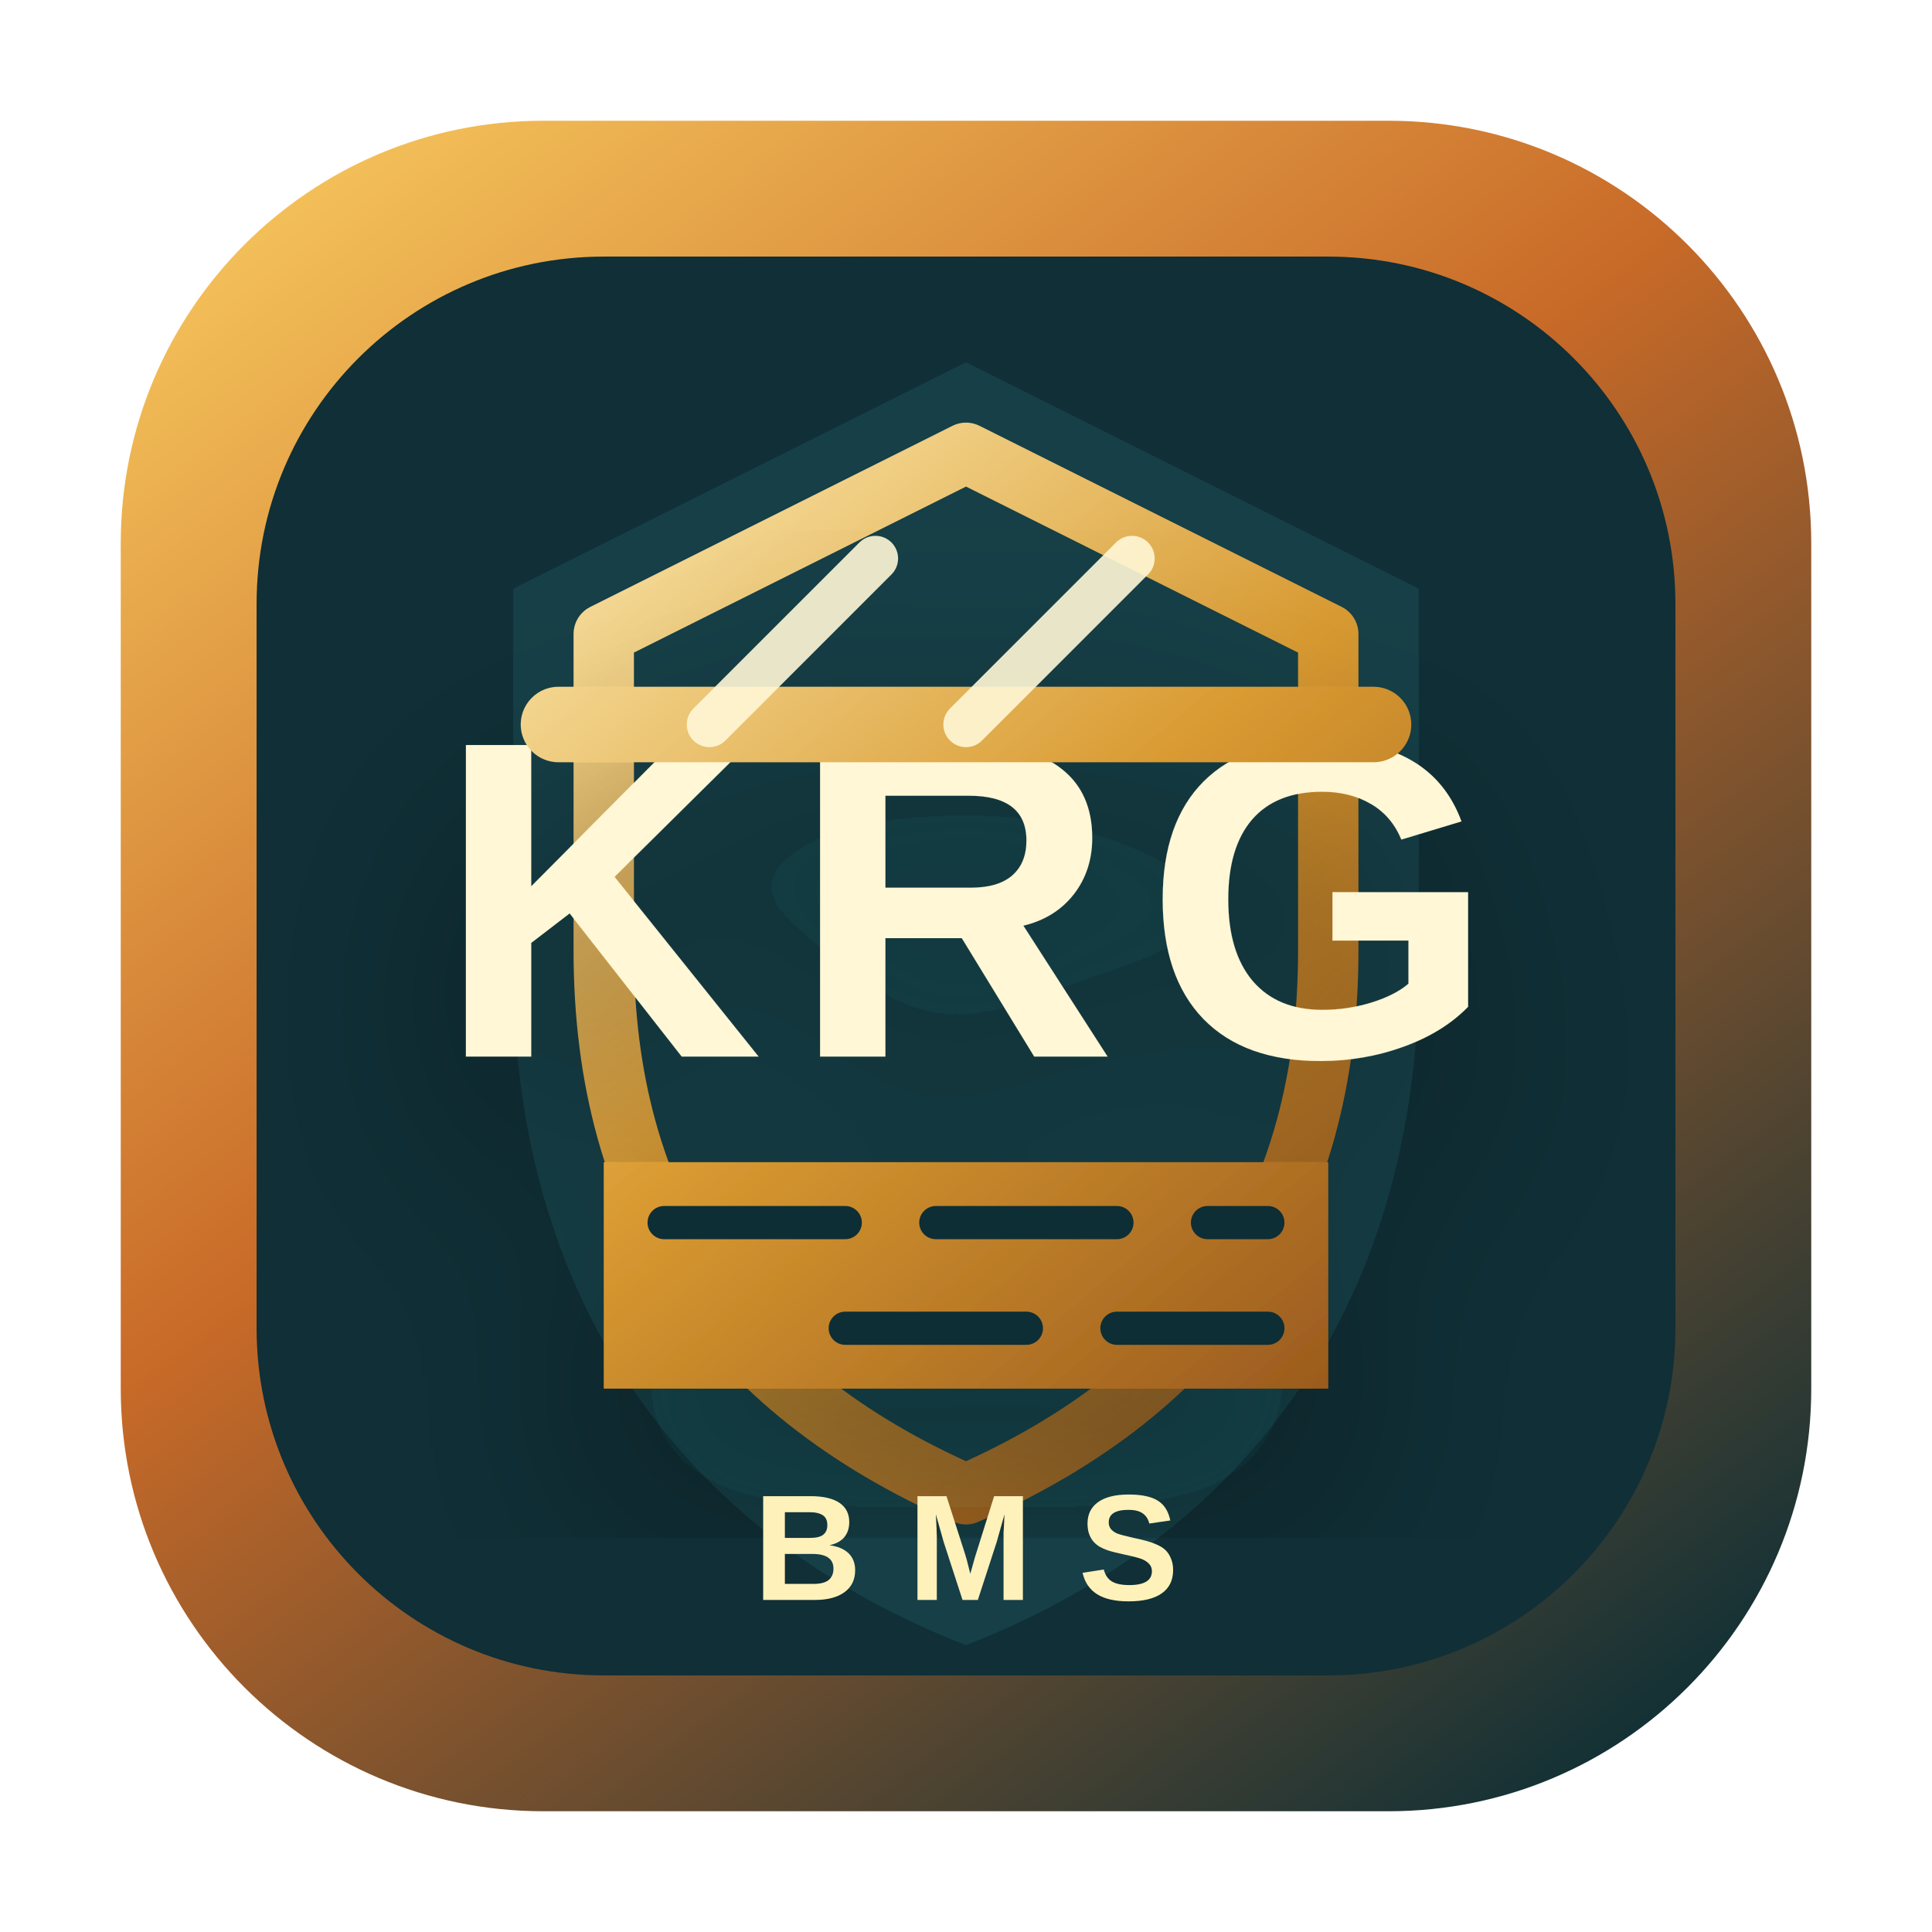
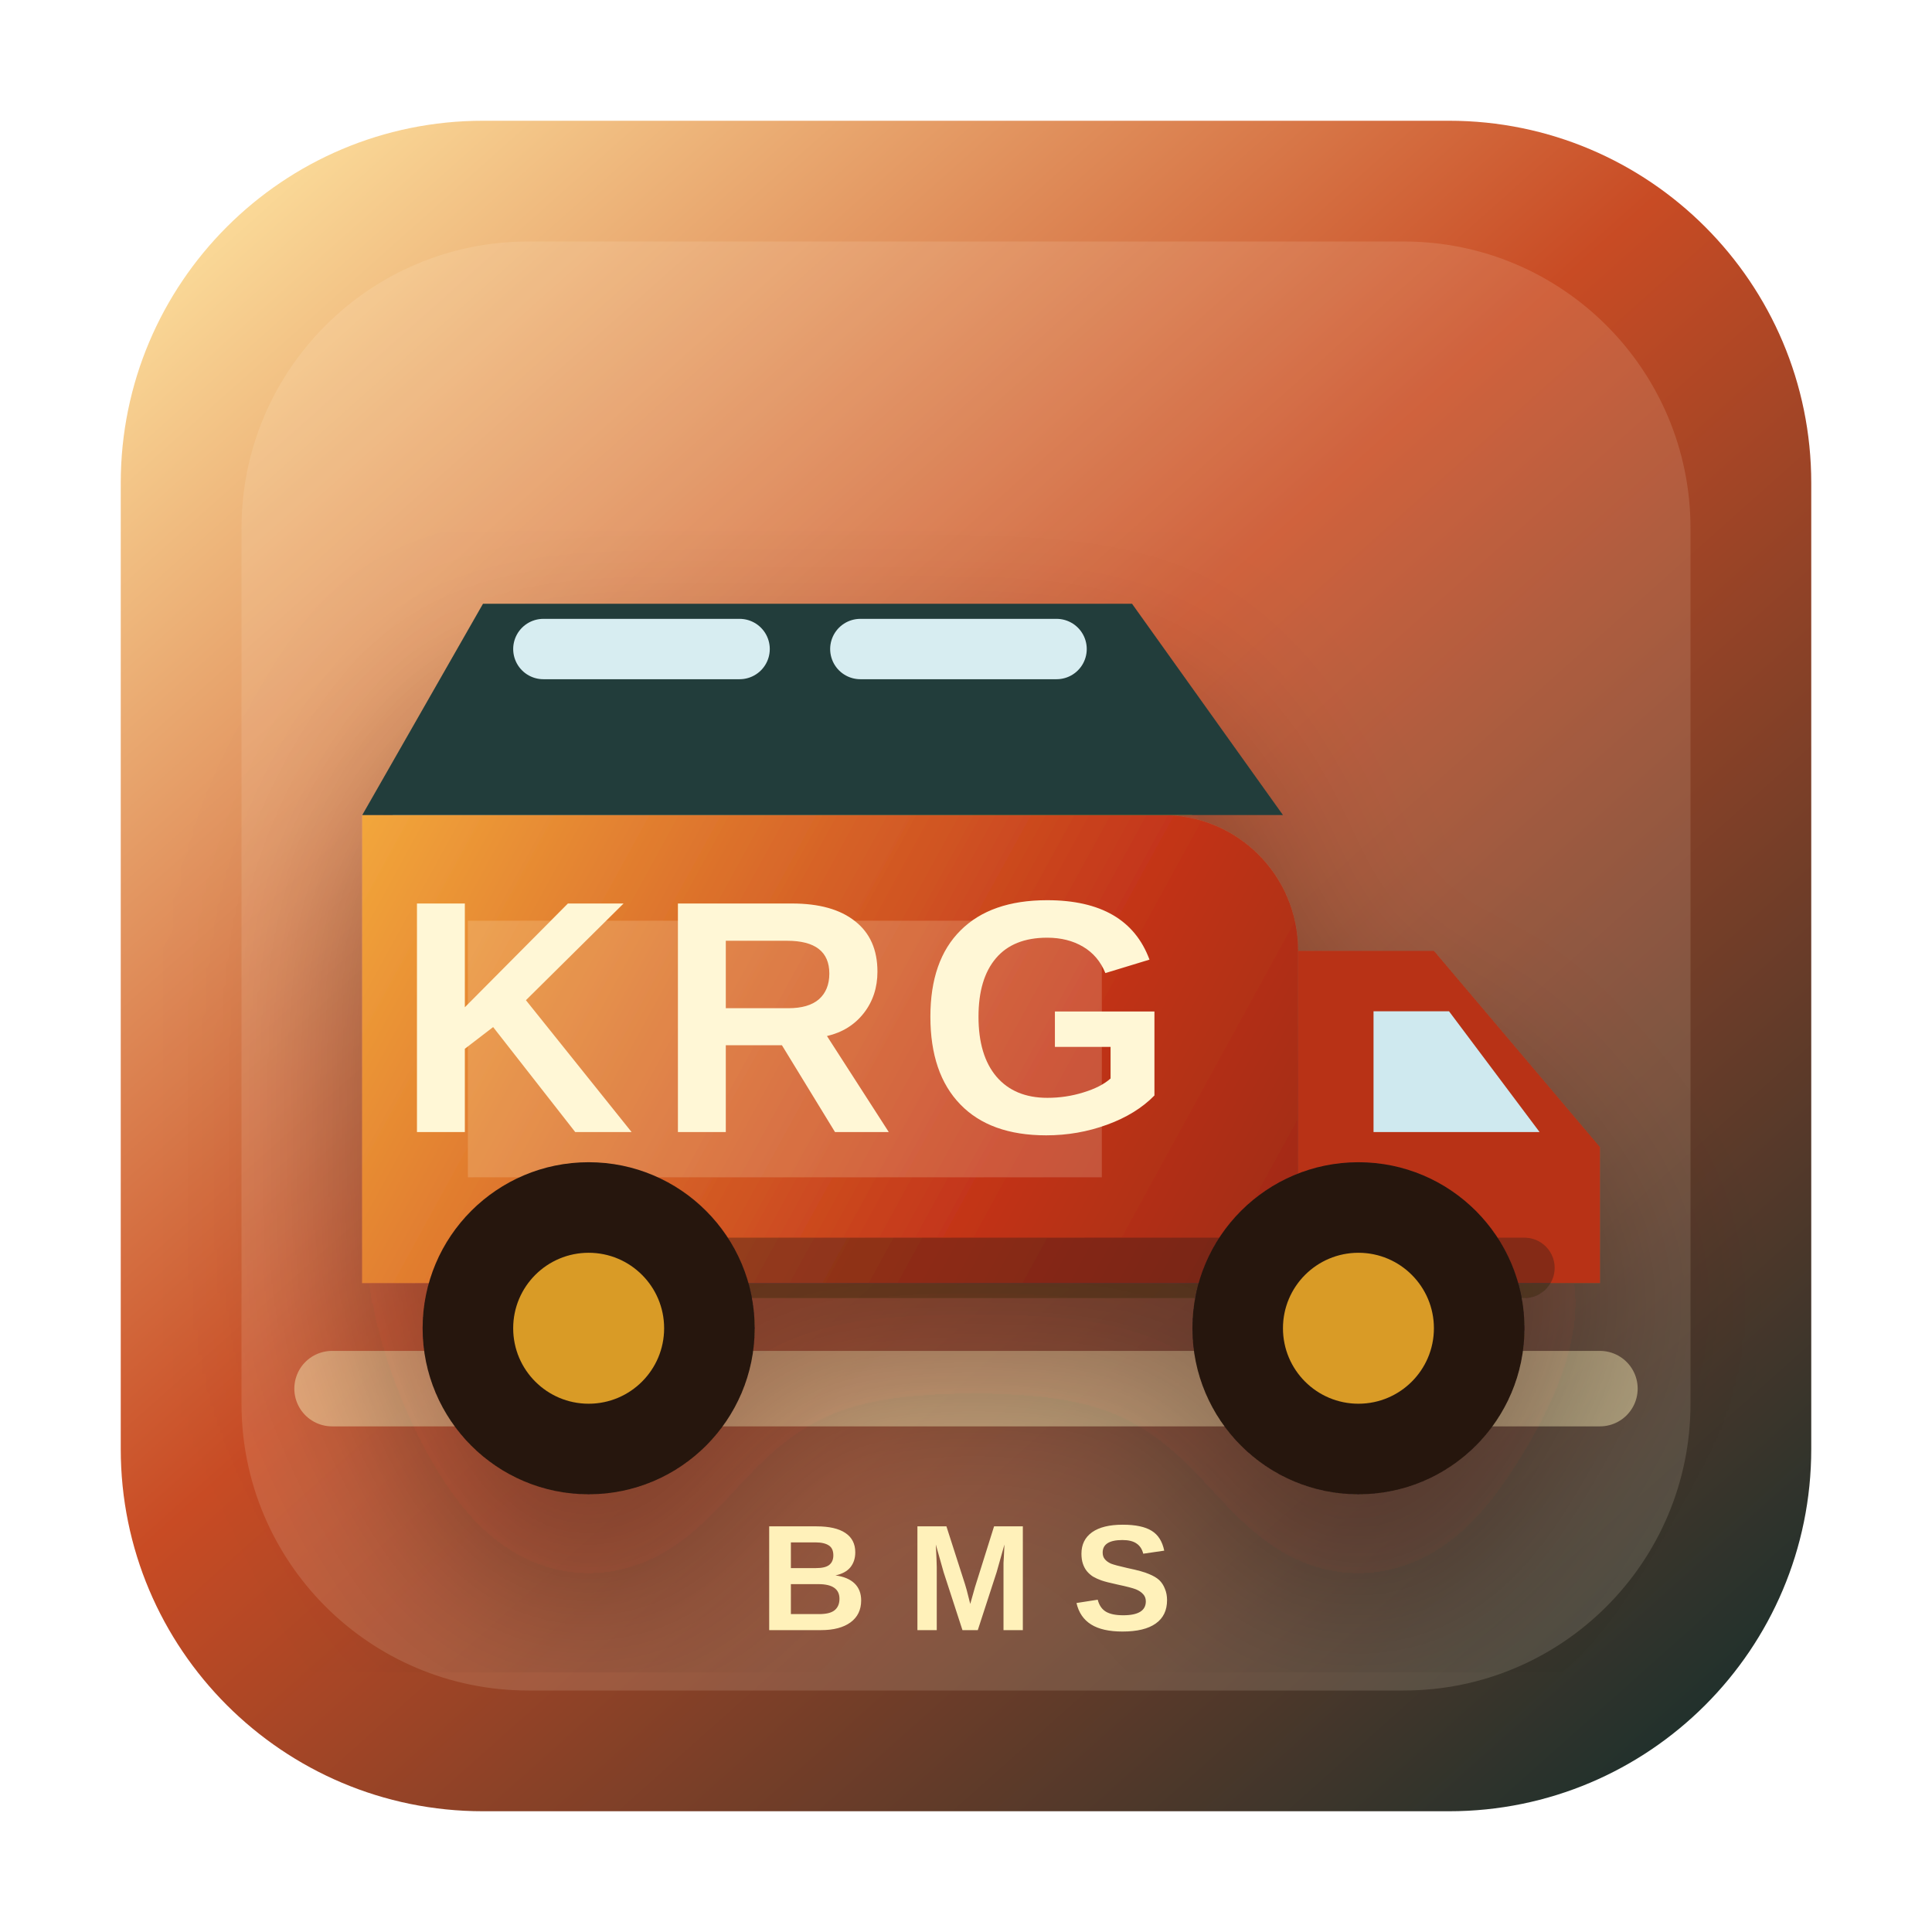
<svg xmlns="http://www.w3.org/2000/svg" viewBox="0 0 128 128" role="img" aria-labelledby="title desc">
  <defs>
-     <linearGradient id="outer" x1="22" y1="8" x2="106" y2="120" gradientUnits="userSpaceOnUse">
-       <stop offset="0" stop-color="#f5c35b" />
-       <stop offset="0.42" stop-color="#c86a28" />
-       <stop offset="1" stop-color="#0d2f36" />
+     <linearGradient id="sky" x1="14" y1="8" x2="114" y2="120" gradientUnits="userSpaceOnUse">
+       <stop offset="0" stop-color="#ffe6a2" />
+       <stop offset="0.45" stop-color="#c84b24" />
+       <stop offset="1" stop-color="#152f2d" />
    </linearGradient>
-     <linearGradient id="gold" x1="34" y1="28" x2="94" y2="100" gradientUnits="userSpaceOnUse">
-       <stop offset="0" stop-color="#fff1ba" />
-       <stop offset="0.48" stop-color="#d99a31" />
-       <stop offset="1" stop-color="#8b4b19" />
+     <linearGradient id="truck" x1="24" y1="44" x2="108" y2="90" gradientUnits="userSpaceOnUse">
+       <stop offset="0" stop-color="#f7b23f" />
+       <stop offset="0.55" stop-color="#c33419" />
+       <stop offset="1" stop-color="#762010" />
    </linearGradient>
-     <filter id="drop" x="-18%" y="-18%" width="136%" height="136%">
-       <feDropShadow dx="0" dy="8" stdDeviation="7" flood-color="#06191d" flood-opacity="0.34" />
+     <linearGradient id="gold" x1="24" y1="26" x2="104" y2="108" gradientUnits="userSpaceOnUse">
+       <stop offset="0" stop-color="#fff7ce" />
+       <stop offset="0.48" stop-color="#d99b27" />
+       <stop offset="1" stop-color="#7d4215" />
+     </linearGradient>
+     <filter id="shadow" x="-20%" y="-20%" width="140%" height="140%">
+       <feDropShadow dx="0" dy="7" stdDeviation="6" flood-color="#1d120c" flood-opacity="0.35" />
    </filter>
  </defs>
-   <rect x="8" y="8" width="112" height="112" rx="28" fill="url(#outer)" />
-   <rect x="17" y="17" width="94" height="94" rx="23" fill="#102f36" />
-   <path d="M64 24 94 39v25c0 23-12 38-30 45-18-7-30-22-30-45V39l30-15Z" fill="#163f47" />
-   <path d="M64 30 88 42v21c0 17-8 29-24 36-16-7-24-19-24-36V42l24-12Z" fill="none" stroke="url(#gold)" stroke-width="4" stroke-linejoin="round" />
-   <g filter="url(#drop)">
-     <path d="M40 77h48v15H40V77Z" fill="url(#gold)" />
-     <path d="M44 81h12m6 0h12m6 0h4M56 88h12m6 0h10" stroke="#102f36" stroke-width="2.2" stroke-linecap="round" />
-     <text x="64" y="70" text-anchor="middle" font-family="Arial Black, Arial, Helvetica, sans-serif" font-size="30" font-weight="900" fill="#fff7d6" letter-spacing="1.8">KRG</text>
-     <path d="M37 48h54" stroke="url(#gold)" stroke-width="5" stroke-linecap="round" />
-     <path d="M47 48 58 37M64 48 75 37" stroke="#fff7d6" stroke-width="3" stroke-linecap="round" opacity="0.9" />
+   <rect x="8" y="8" width="112" height="112" rx="24" fill="url(#sky)" />
+   <rect x="16" y="16" width="96" height="96" rx="19" fill="#fff4d8" opacity="0.14" />
+   <path d="M22 92h84" stroke="#fff1ba" stroke-width="5" stroke-linecap="round" opacity="0.5" />
+   <g filter="url(#shadow)">
+     <path d="M24 54h53c5 0 9 4 9 9v22H24V54Z" fill="url(#truck)" />
+     <path d="M86 63h9l11 13v9H86V63Z" fill="#b83318" />
+     <path d="M91 67h5l6 8H91v-8Z" fill="#cfe9ef" />
+     <path d="M30 47h42l7 7H26l4-7Z" fill="url(#gold)" />
+     <path d="M31 61h42v17H31V61Z" fill="#fff7d6" opacity="0.18" />
+     <text x="52" y="75" text-anchor="middle" font-family="Arial Black, Arial, Helvetica, sans-serif" font-size="22" font-weight="900" fill="#fff7d6" letter-spacing="1.4">KRG</text>
+     <path d="M33 84h68" stroke="#251811" stroke-width="4" stroke-linecap="round" opacity="0.35" />
+     <circle cx="39" cy="88" r="11" fill="#251811" />
+     <circle cx="39" cy="88" r="5" fill="#d99b27" />
+     <circle cx="90" cy="88" r="11" fill="#251811" />
+     <circle cx="90" cy="88" r="5" fill="#d99b27" />
+     <path d="M24 54l8-14h43l10 14H24Z" fill="#213c3a" />
+     <path d="M36 43h13m8 0h13" stroke="#d7edf1" stroke-width="4" stroke-linecap="round" />
  </g>
-   <text x="64" y="106" text-anchor="middle" font-family="Arial, Helvetica, sans-serif" font-size="10" font-weight="900" fill="#fff1ba" letter-spacing="3">BMS</text>
+   <text x="64" y="108" text-anchor="middle" font-family="Arial, Helvetica, sans-serif" font-size="10" font-weight="900" fill="#fff1ba" letter-spacing="2.6">BMS</text>
</svg>
